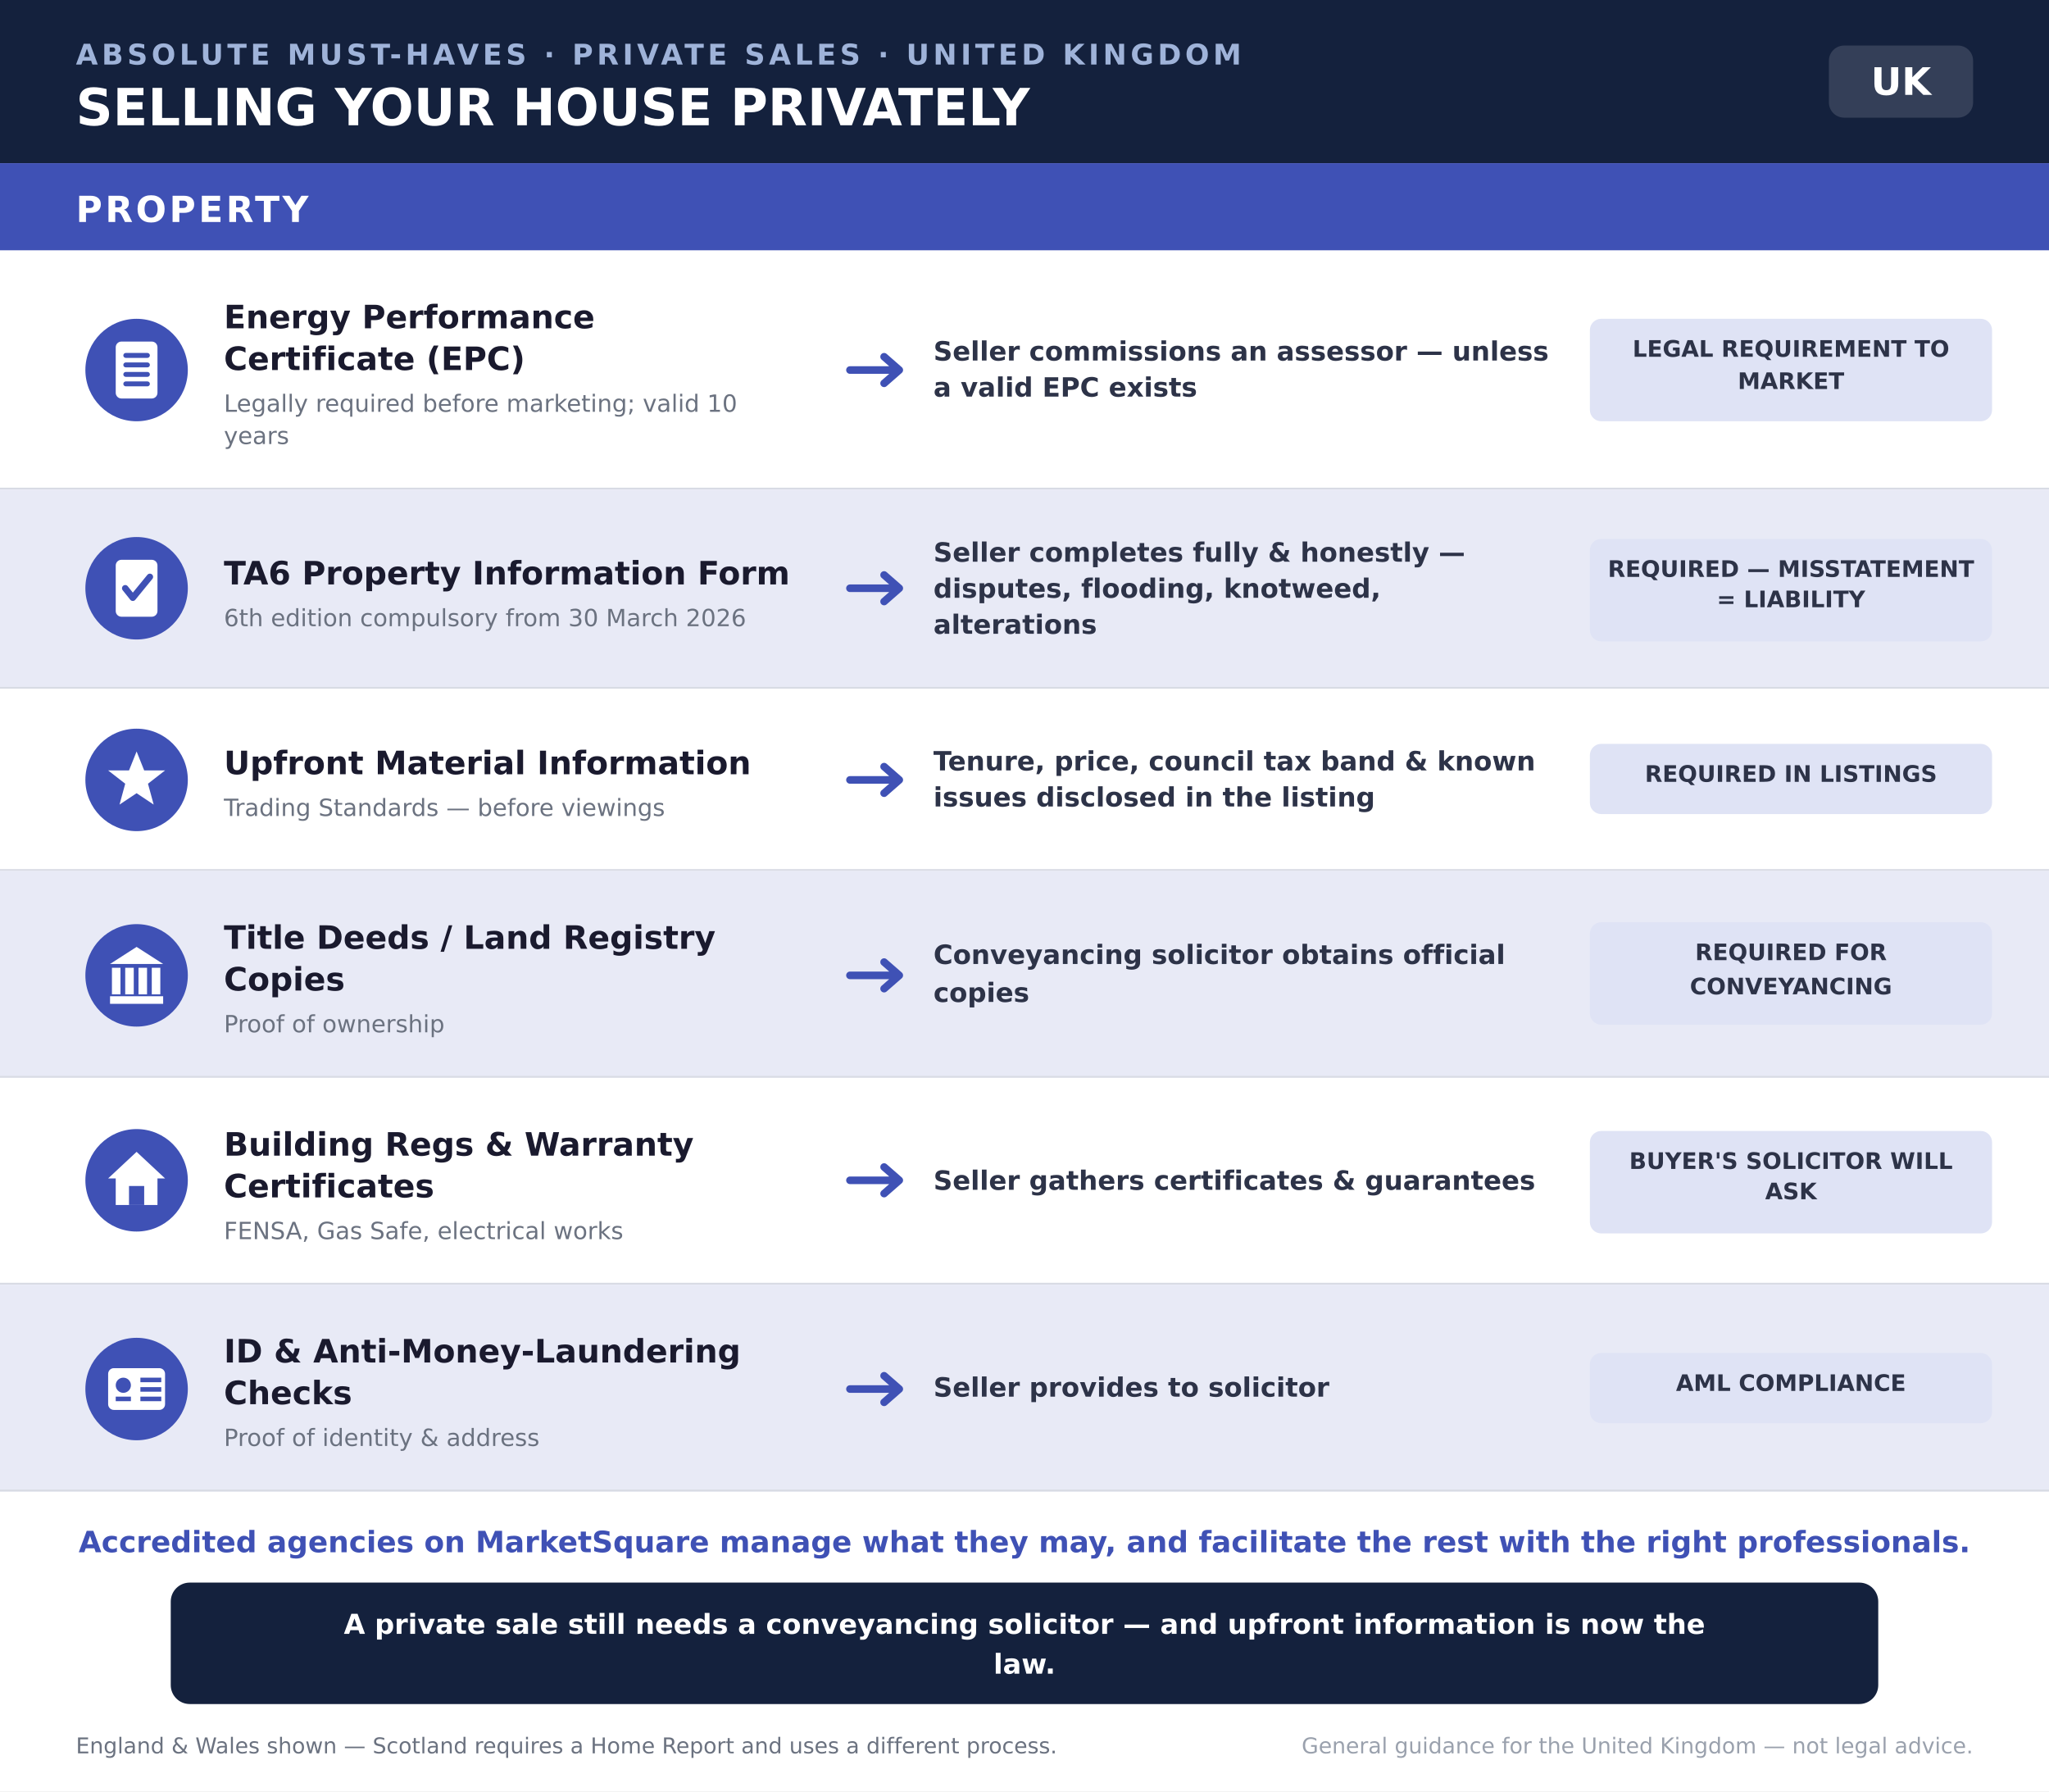
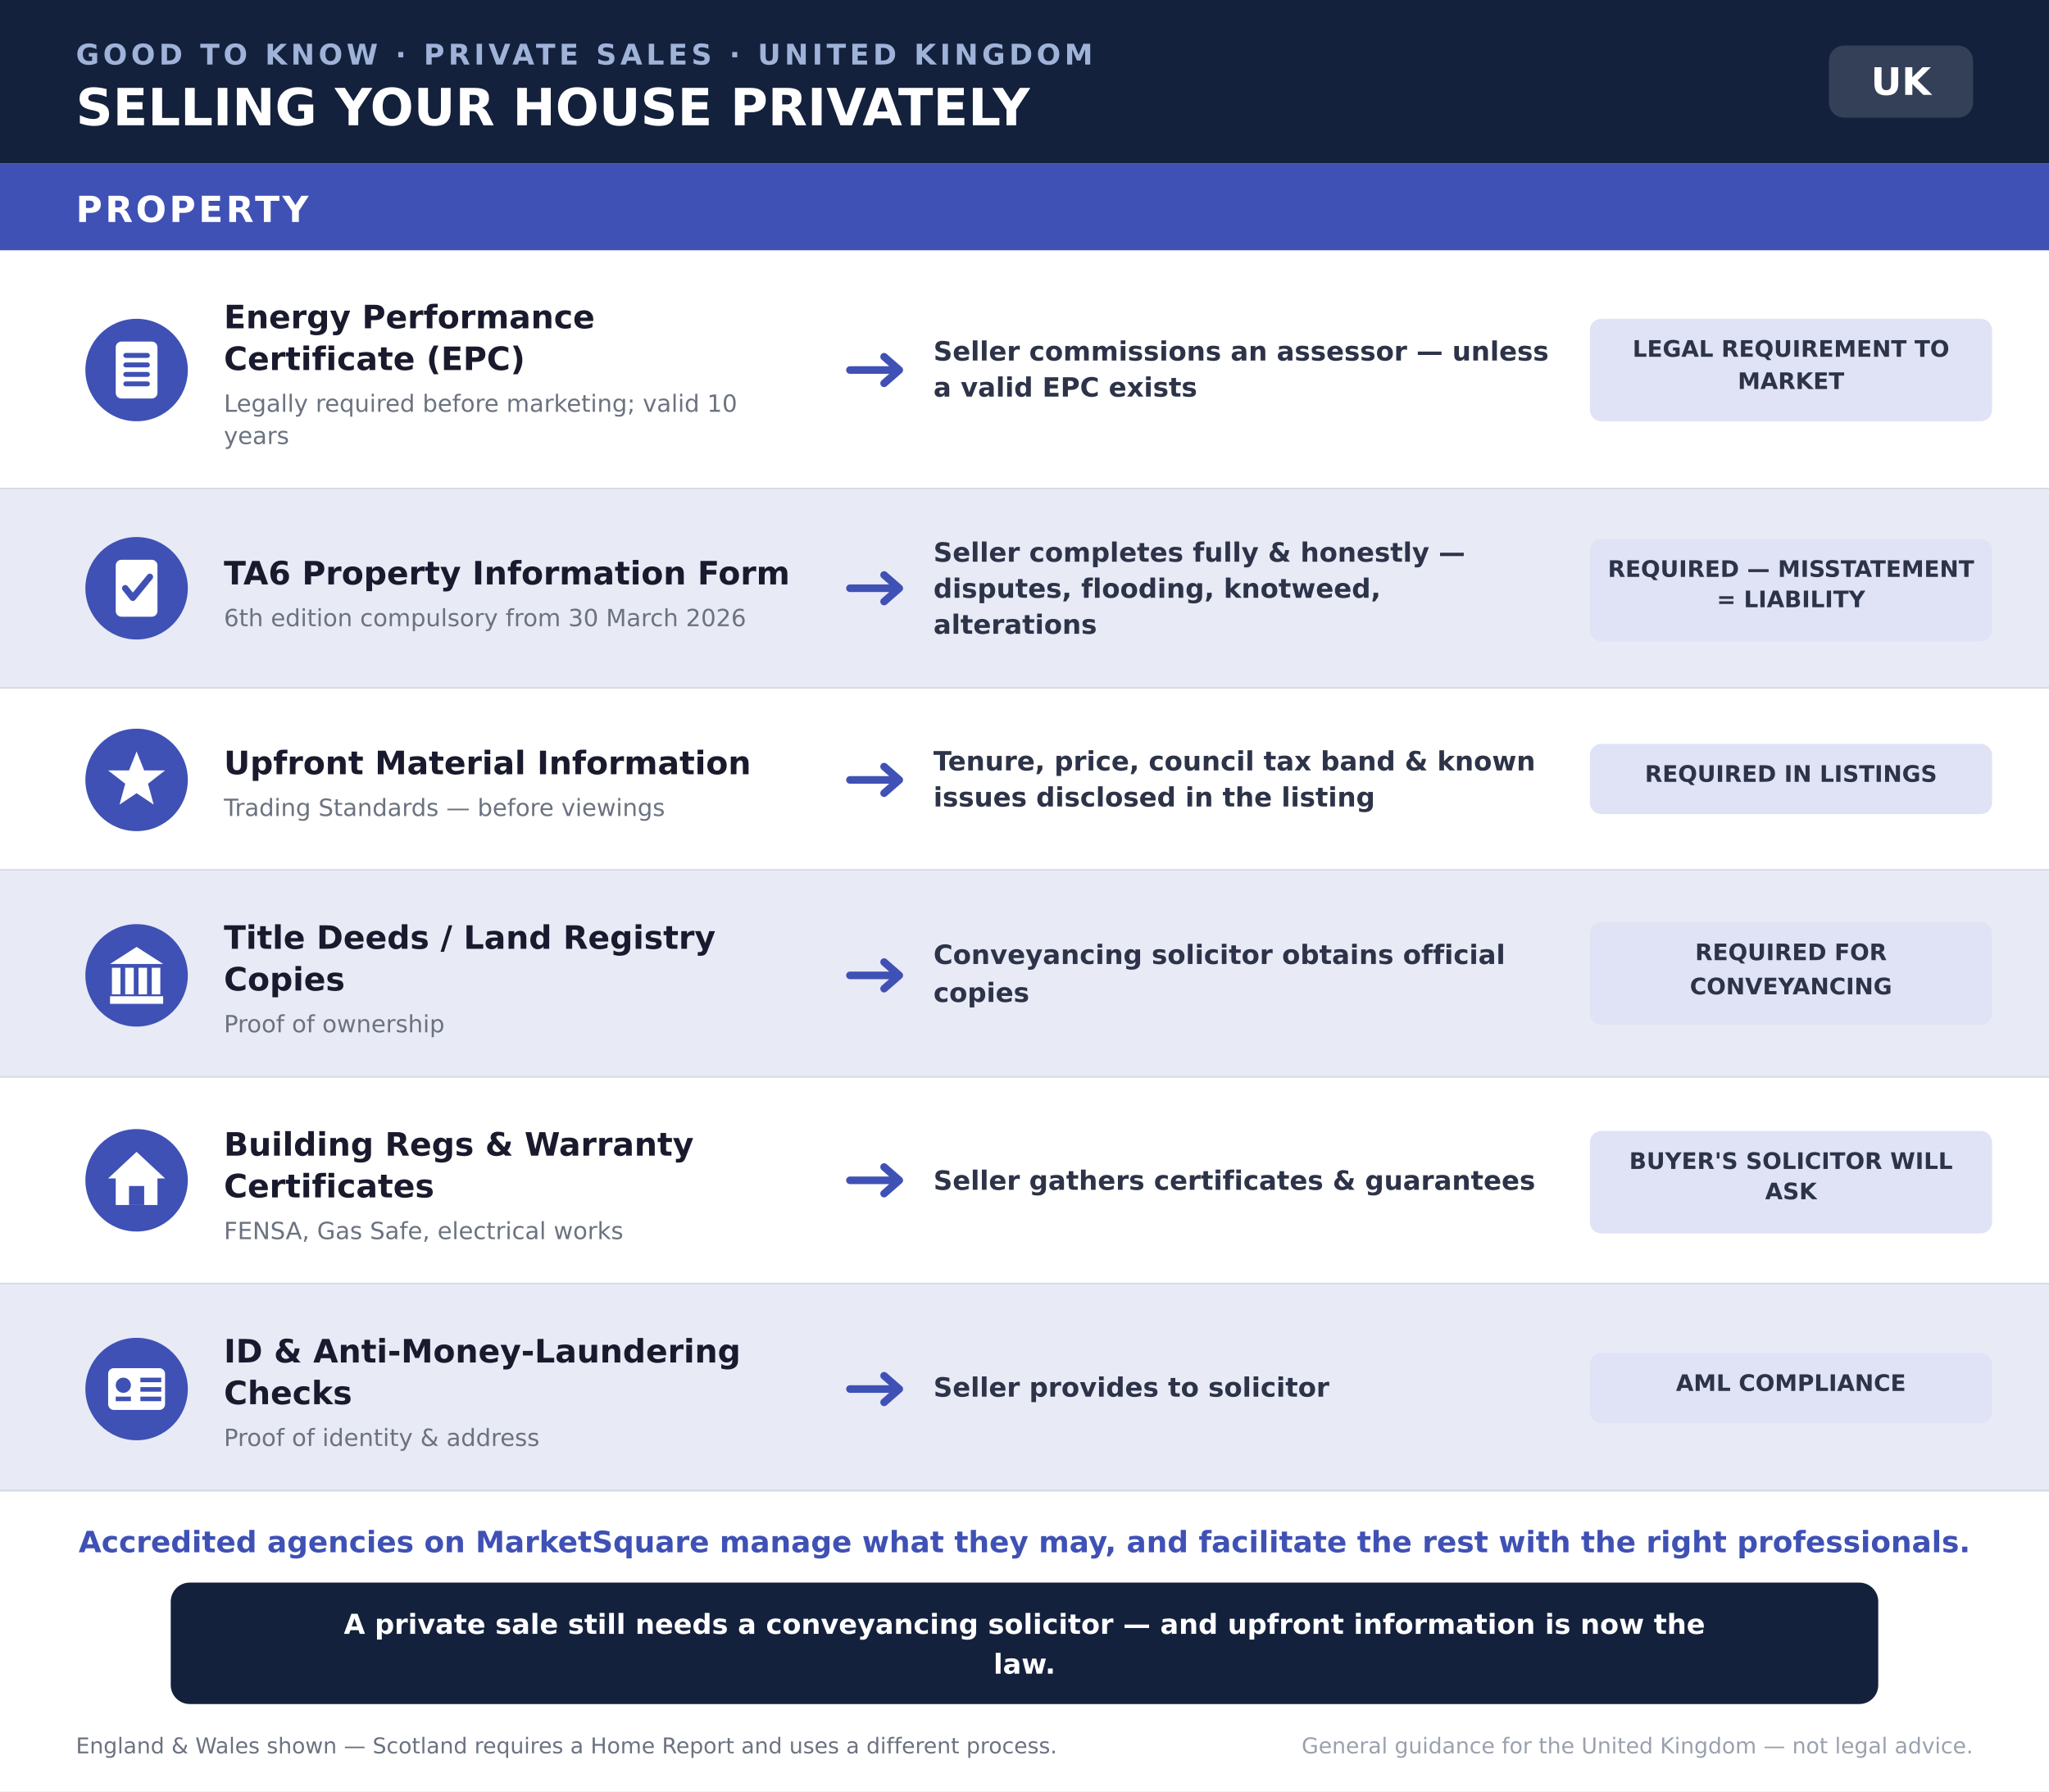
<svg xmlns="http://www.w3.org/2000/svg" width="1080" height="944" viewBox="0 0 1080 944">
  <rect width="1080" height="944" fill="#ffffff" />
  <rect x="0" y="0" width="1080" height="86" fill="#14213d" />
-   <text x="40" y="34" font-family="DejaVu Sans" font-size="15" font-weight="bold" fill="#9fb3d9" letter-spacing="2">ABSOLUTE MUST-HAVES · PRIVATE SALES · UNITED KINGDOM</text>
+   <text x="40" y="34" font-family="DejaVu Sans" font-size="15" font-weight="bold" fill="#9fb3d9" letter-spacing="2">GOOD TO KNOW · PRIVATE SALES · UNITED KINGDOM</text>
  <text x="40" y="66" font-family="DejaVu Sans" font-size="27" font-weight="bold" fill="#ffffff">SELLING YOUR HOUSE PRIVATELY</text>
  <rect x="964" y="24" width="76" height="38" rx="8" fill="#ffffff" opacity="0.14" />
  <text x="1002" y="50" font-family="DejaVu Sans" font-size="20" font-weight="bold" fill="#ffffff" text-anchor="middle">UK</text>
  <rect x="0" y="86" width="1080" height="46" fill="#3f51b5" />
  <text x="40" y="117" font-family="DejaVu Sans" font-size="19" font-weight="bold" fill="#ffffff" letter-spacing="1.5">PROPERTY</text>
  <rect x="0" y="132" width="1080" height="126" fill="#ffffff" />
  <circle cx="72" cy="195" r="27" fill="#3f51b5" />
  <g transform="translate(72,195)">
    <rect x="-11" y="-15" width="22" height="30" rx="3" fill="#fff" />
    <rect x="-7" y="-9" width="14" height="2.6" rx="1.3" fill="#3f51b5" />
    <rect x="-7" y="-4" width="14" height="2.6" rx="1.3" fill="#3f51b5" />
    <rect x="-7" y="1" width="14" height="2.6" rx="1.3" fill="#3f51b5" />
    <rect x="-7" y="6" width="14" height="2.6" rx="1.3" fill="#3f51b5" />
  </g>
  <text x="118" y="173" font-family="DejaVu Sans" font-size="17" font-weight="bold" fill="#1a1a2e">Energy Performance</text>
  <text x="118" y="195" font-family="DejaVu Sans" font-size="17" font-weight="bold" fill="#1a1a2e">Certificate (EPC)</text>
  <text x="118" y="217" font-family="DejaVu Sans" font-size="12.5" fill="#6b7280">Legally required before marketing; valid 10</text>
  <text x="118" y="234" font-family="DejaVu Sans" font-size="12.5" fill="#6b7280">years</text>
  <path d="M 448,195 h 26 m -8,-7 l 8,7 l -8,7" stroke="#3f51b5" stroke-width="4" fill="none" stroke-linecap="round" stroke-linejoin="round" />
  <text x="492" y="190" font-family="DejaVu Sans" font-size="14" font-weight="bold" fill="#2d3348">Seller commissions an assessor — unless</text>
  <text x="492" y="209" font-family="DejaVu Sans" font-size="14" font-weight="bold" fill="#2d3348">a valid EPC exists</text>
  <rect x="838" y="168" width="212" height="54" rx="6" fill="#dfe3f5" />
  <text x="944" y="188" font-family="DejaVu Sans" font-size="12" font-weight="bold" fill="#2d3348" text-anchor="middle">LEGAL REQUIREMENT TO</text>
  <text x="944" y="205" font-family="DejaVu Sans" font-size="12" font-weight="bold" fill="#2d3348" text-anchor="middle">MARKET</text>
  <rect x="0" y="257" width="1080" height="1" fill="#d8dbe4" />
  <rect x="0" y="258" width="1080" height="105" fill="#e8eaf6" />
  <circle cx="72" cy="310" r="27" fill="#3f51b5" />
  <g transform="translate(72,310)">
    <rect x="-11" y="-15" width="22" height="30" rx="3" fill="#fff" />
    <path d="M -6,0 L -2,5 L 7,-6" fill="none" stroke="#3f51b5" stroke-width="3.4" stroke-linecap="round" stroke-linejoin="round" />
  </g>
  <text x="118" y="308" font-family="DejaVu Sans" font-size="17" font-weight="bold" fill="#1a1a2e">TA6 Property Information Form</text>
  <text x="118" y="330" font-family="DejaVu Sans" font-size="12.5" fill="#6b7280">6th edition compulsory from 30 March 2026</text>
  <path d="M 448,310 h 26 m -8,-7 l 8,7 l -8,7" stroke="#3f51b5" stroke-width="4" fill="none" stroke-linecap="round" stroke-linejoin="round" />
  <text x="492" y="296" font-family="DejaVu Sans" font-size="14" font-weight="bold" fill="#2d3348">Seller completes fully &amp; honestly —</text>
  <text x="492" y="315" font-family="DejaVu Sans" font-size="14" font-weight="bold" fill="#2d3348">disputes, flooding, knotweed,</text>
  <text x="492" y="334" font-family="DejaVu Sans" font-size="14" font-weight="bold" fill="#2d3348">alterations</text>
  <rect x="838" y="284" width="212" height="54" rx="6" fill="#dfe3f5" />
  <text x="944" y="304" font-family="DejaVu Sans" font-size="12" font-weight="bold" fill="#2d3348" text-anchor="middle">REQUIRED — MISSTATEMENT</text>
  <text x="944" y="320" font-family="DejaVu Sans" font-size="12" font-weight="bold" fill="#2d3348" text-anchor="middle">= LIABILITY</text>
  <rect x="0" y="362" width="1080" height="1" fill="#d8dbe4" />
  <rect x="0" y="363" width="1080" height="96" fill="#ffffff" />
  <circle cx="72" cy="411" r="27" fill="#3f51b5" />
  <g transform="translate(72,411)">
    <path d="M 0,-15 L 4,-5 L 15,-5 L 6,2 L 9,13 L 0,7 L -9,13 L -6,2 L -15,-5 L -4,-5 Z" fill="#fff" />
  </g>
  <text x="118" y="408" font-family="DejaVu Sans" font-size="17" font-weight="bold" fill="#1a1a2e">Upfront Material Information</text>
  <text x="118" y="430" font-family="DejaVu Sans" font-size="12.5" fill="#6b7280">Trading Standards — before viewings</text>
  <path d="M 448,411 h 26 m -8,-7 l 8,7 l -8,7" stroke="#3f51b5" stroke-width="4" fill="none" stroke-linecap="round" stroke-linejoin="round" />
  <text x="492" y="406" font-family="DejaVu Sans" font-size="14" font-weight="bold" fill="#2d3348">Tenure, price, council tax band &amp; known</text>
  <text x="492" y="425" font-family="DejaVu Sans" font-size="14" font-weight="bold" fill="#2d3348">issues disclosed in the listing</text>
  <rect x="838" y="392" width="212" height="37" rx="6" fill="#dfe3f5" />
  <text x="944" y="412" font-family="DejaVu Sans" font-size="12" font-weight="bold" fill="#2d3348" text-anchor="middle">REQUIRED IN LISTINGS</text>
  <rect x="0" y="458" width="1080" height="1" fill="#d8dbe4" />
  <rect x="0" y="459" width="1080" height="109" fill="#e8eaf6" />
  <circle cx="72" cy="514" r="27" fill="#3f51b5" />
  <g transform="translate(72,514)">
    <path d="M -14,-6 L 0,-15 L 14,-6 Z" fill="#fff" />
    <rect x="-13" y="-4" width="4.5" height="14" fill="#fff" />
    <rect x="-6" y="-4" width="4.5" height="14" fill="#fff" />
    <rect x="1" y="-4" width="4.5" height="14" fill="#fff" />
    <rect x="8" y="-4" width="4.5" height="14" fill="#fff" />
    <rect x="-14" y="11" width="28" height="4" fill="#fff" />
  </g>
  <text x="118" y="500" font-family="DejaVu Sans" font-size="17" font-weight="bold" fill="#1a1a2e">Title Deeds / Land Registry</text>
  <text x="118" y="522" font-family="DejaVu Sans" font-size="17" font-weight="bold" fill="#1a1a2e">Copies</text>
  <text x="118" y="544" font-family="DejaVu Sans" font-size="12.5" fill="#6b7280">Proof of ownership</text>
  <path d="M 448,514 h 26 m -8,-7 l 8,7 l -8,7" stroke="#3f51b5" stroke-width="4" fill="none" stroke-linecap="round" stroke-linejoin="round" />
  <text x="492" y="508" font-family="DejaVu Sans" font-size="14" font-weight="bold" fill="#2d3348">Conveyancing solicitor obtains official</text>
  <text x="492" y="528" font-family="DejaVu Sans" font-size="14" font-weight="bold" fill="#2d3348">copies</text>
  <rect x="838" y="486" width="212" height="54" rx="6" fill="#dfe3f5" />
  <text x="944" y="506" font-family="DejaVu Sans" font-size="12" font-weight="bold" fill="#2d3348" text-anchor="middle">REQUIRED FOR</text>
  <text x="944" y="524" font-family="DejaVu Sans" font-size="12" font-weight="bold" fill="#2d3348" text-anchor="middle">CONVEYANCING</text>
  <rect x="0" y="567" width="1080" height="1" fill="#d8dbe4" />
  <rect x="0" y="568" width="1080" height="109" fill="#ffffff" />
  <circle cx="72" cy="622" r="27" fill="#3f51b5" />
  <g transform="translate(72,622)">
    <path d="M 0,-15 L 15,-1 L 11,-1 L 11,13 L -11,13 L -11,-1 L -15,-1 Z" fill="#fff" />
    <rect x="-4" y="3" width="8" height="10" fill="#3f51b5" />
  </g>
  <text x="118" y="609" font-family="DejaVu Sans" font-size="17" font-weight="bold" fill="#1a1a2e">Building Regs &amp; Warranty</text>
  <text x="118" y="631" font-family="DejaVu Sans" font-size="17" font-weight="bold" fill="#1a1a2e">Certificates</text>
  <text x="118" y="653" font-family="DejaVu Sans" font-size="12.5" fill="#6b7280">FENSA, Gas Safe, electrical works</text>
  <path d="M 448,622 h 26 m -8,-7 l 8,7 l -8,7" stroke="#3f51b5" stroke-width="4" fill="none" stroke-linecap="round" stroke-linejoin="round" />
  <text x="492" y="627" font-family="DejaVu Sans" font-size="14" font-weight="bold" fill="#2d3348">Seller gathers certificates &amp; guarantees</text>
  <rect x="838" y="596" width="212" height="54" rx="6" fill="#dfe3f5" />
  <text x="944" y="616" font-family="DejaVu Sans" font-size="12" font-weight="bold" fill="#2d3348" text-anchor="middle">BUYER'S SOLICITOR WILL</text>
  <text x="944" y="632" font-family="DejaVu Sans" font-size="12" font-weight="bold" fill="#2d3348" text-anchor="middle">ASK</text>
  <rect x="0" y="676" width="1080" height="1" fill="#d8dbe4" />
  <rect x="0" y="677" width="1080" height="109" fill="#e8eaf6" />
  <circle cx="72" cy="732" r="27" fill="#3f51b5" />
  <g transform="translate(72,732)">
    <rect x="-15" y="-11" width="30" height="22" rx="3" fill="#fff" />
    <circle cx="-7" cy="-2" r="4" fill="#3f51b5" />
    <rect x="-11" y="4" width="8" height="2.4" fill="#3f51b5" />
    <rect x="2" y="-6" width="11" height="2.4" fill="#3f51b5" />
    <rect x="2" y="-1" width="11" height="2.4" fill="#3f51b5" />
    <rect x="2" y="4" width="11" height="2.4" fill="#3f51b5" />
  </g>
  <text x="118" y="718" font-family="DejaVu Sans" font-size="17" font-weight="bold" fill="#1a1a2e">ID &amp; Anti-Money-Laundering</text>
  <text x="118" y="740" font-family="DejaVu Sans" font-size="17" font-weight="bold" fill="#1a1a2e">Checks</text>
  <text x="118" y="762" font-family="DejaVu Sans" font-size="12.5" fill="#6b7280">Proof of identity &amp; address</text>
  <path d="M 448,732 h 26 m -8,-7 l 8,7 l -8,7" stroke="#3f51b5" stroke-width="4" fill="none" stroke-linecap="round" stroke-linejoin="round" />
  <text x="492" y="736" font-family="DejaVu Sans" font-size="14" font-weight="bold" fill="#2d3348">Seller provides to solicitor</text>
  <rect x="838" y="713" width="212" height="37" rx="6" fill="#dfe3f5" />
  <text x="944" y="733" font-family="DejaVu Sans" font-size="12" font-weight="bold" fill="#2d3348" text-anchor="middle">AML COMPLIANCE</text>
  <rect x="0" y="785" width="1080" height="1" fill="#d8dbe4" />
  <text x="540.0" y="818" font-family="DejaVu Sans" font-size="15.5" font-weight="bold" fill="#3f51b5" text-anchor="middle">Accredited agencies on MarketSquare manage what they may, and facilitate the rest with the right professionals.</text>
  <rect x="90" y="834" width="900" height="64" rx="10" fill="#14213d" />
  <text x="540.0" y="861" font-family="DejaVu Sans" font-size="14.5" font-weight="bold" fill="#ffffff" text-anchor="middle">A private sale still needs a conveyancing solicitor — and upfront information is now the</text>
  <text x="540.0" y="882" font-family="DejaVu Sans" font-size="14.5" font-weight="bold" fill="#ffffff" text-anchor="middle">law.</text>
  <text x="40" y="924" font-family="DejaVu Sans" font-size="11.5" fill="#6b7280">England &amp; Wales shown — Scotland requires a Home Report and uses a different process.</text>
  <text x="1040" y="924" font-family="DejaVu Sans" font-size="11.5" fill="#9aa1ad" text-anchor="end">General guidance for the United Kingdom — not legal advice.</text>
</svg>
